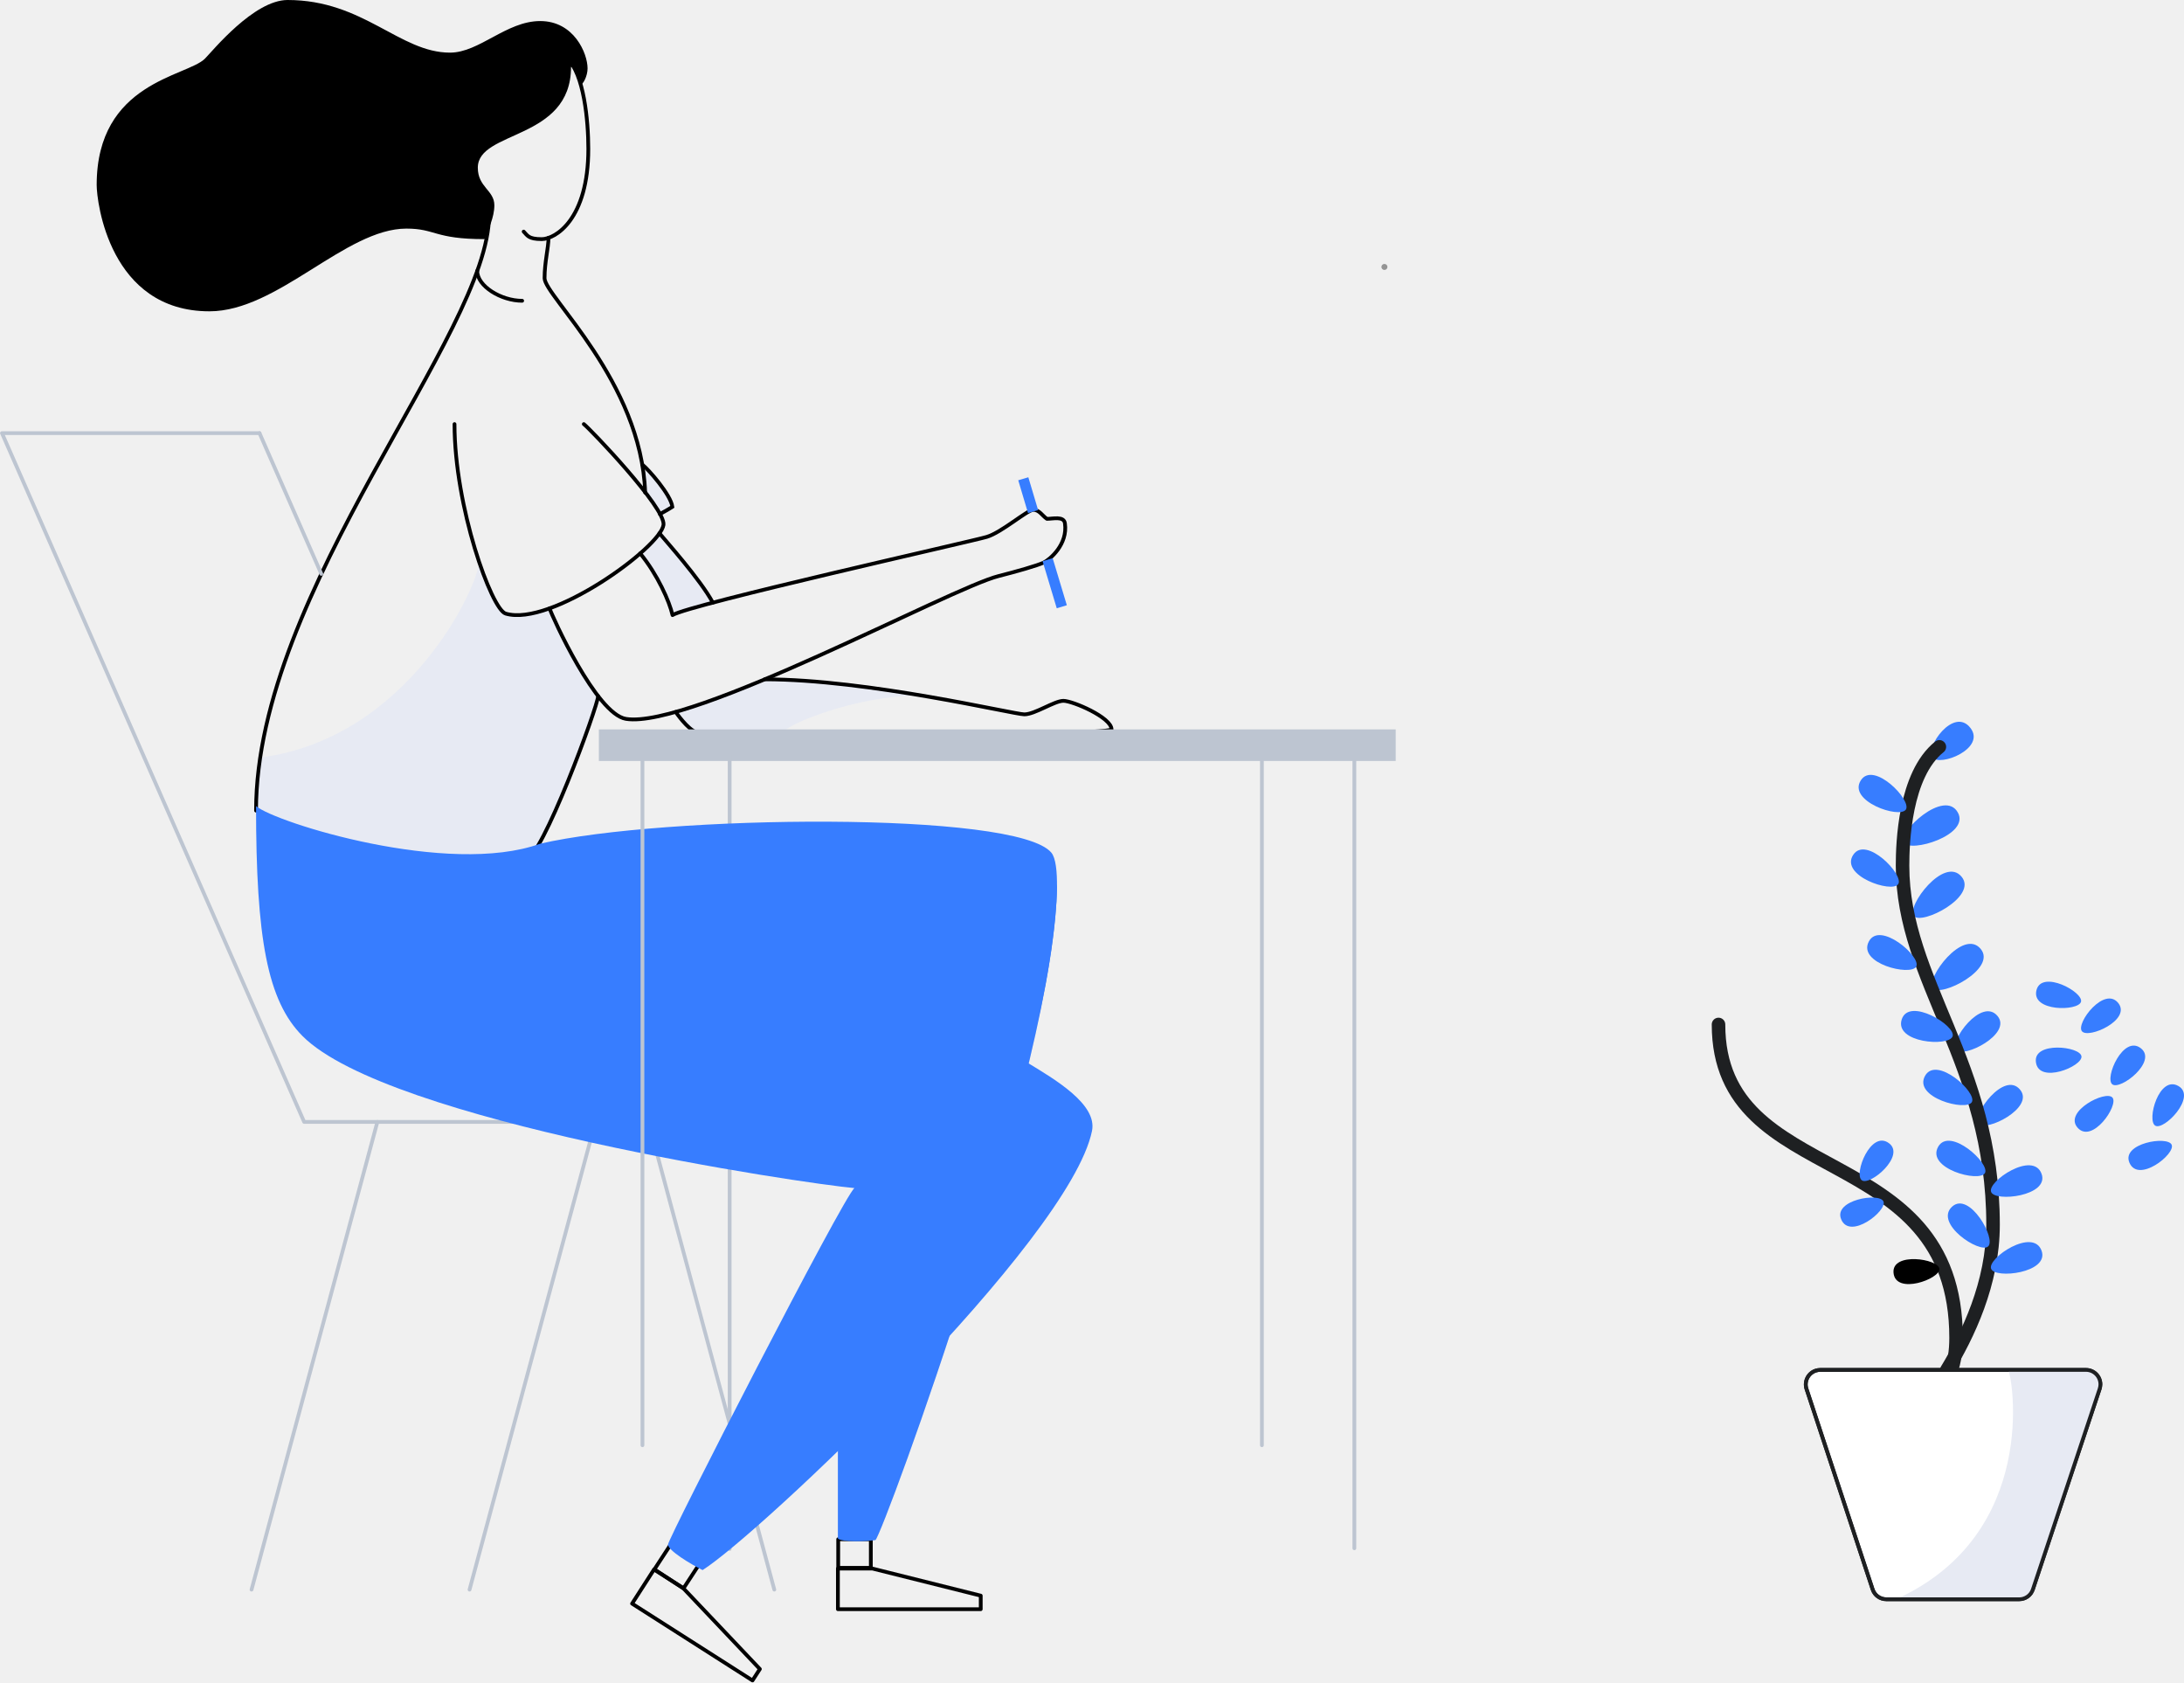
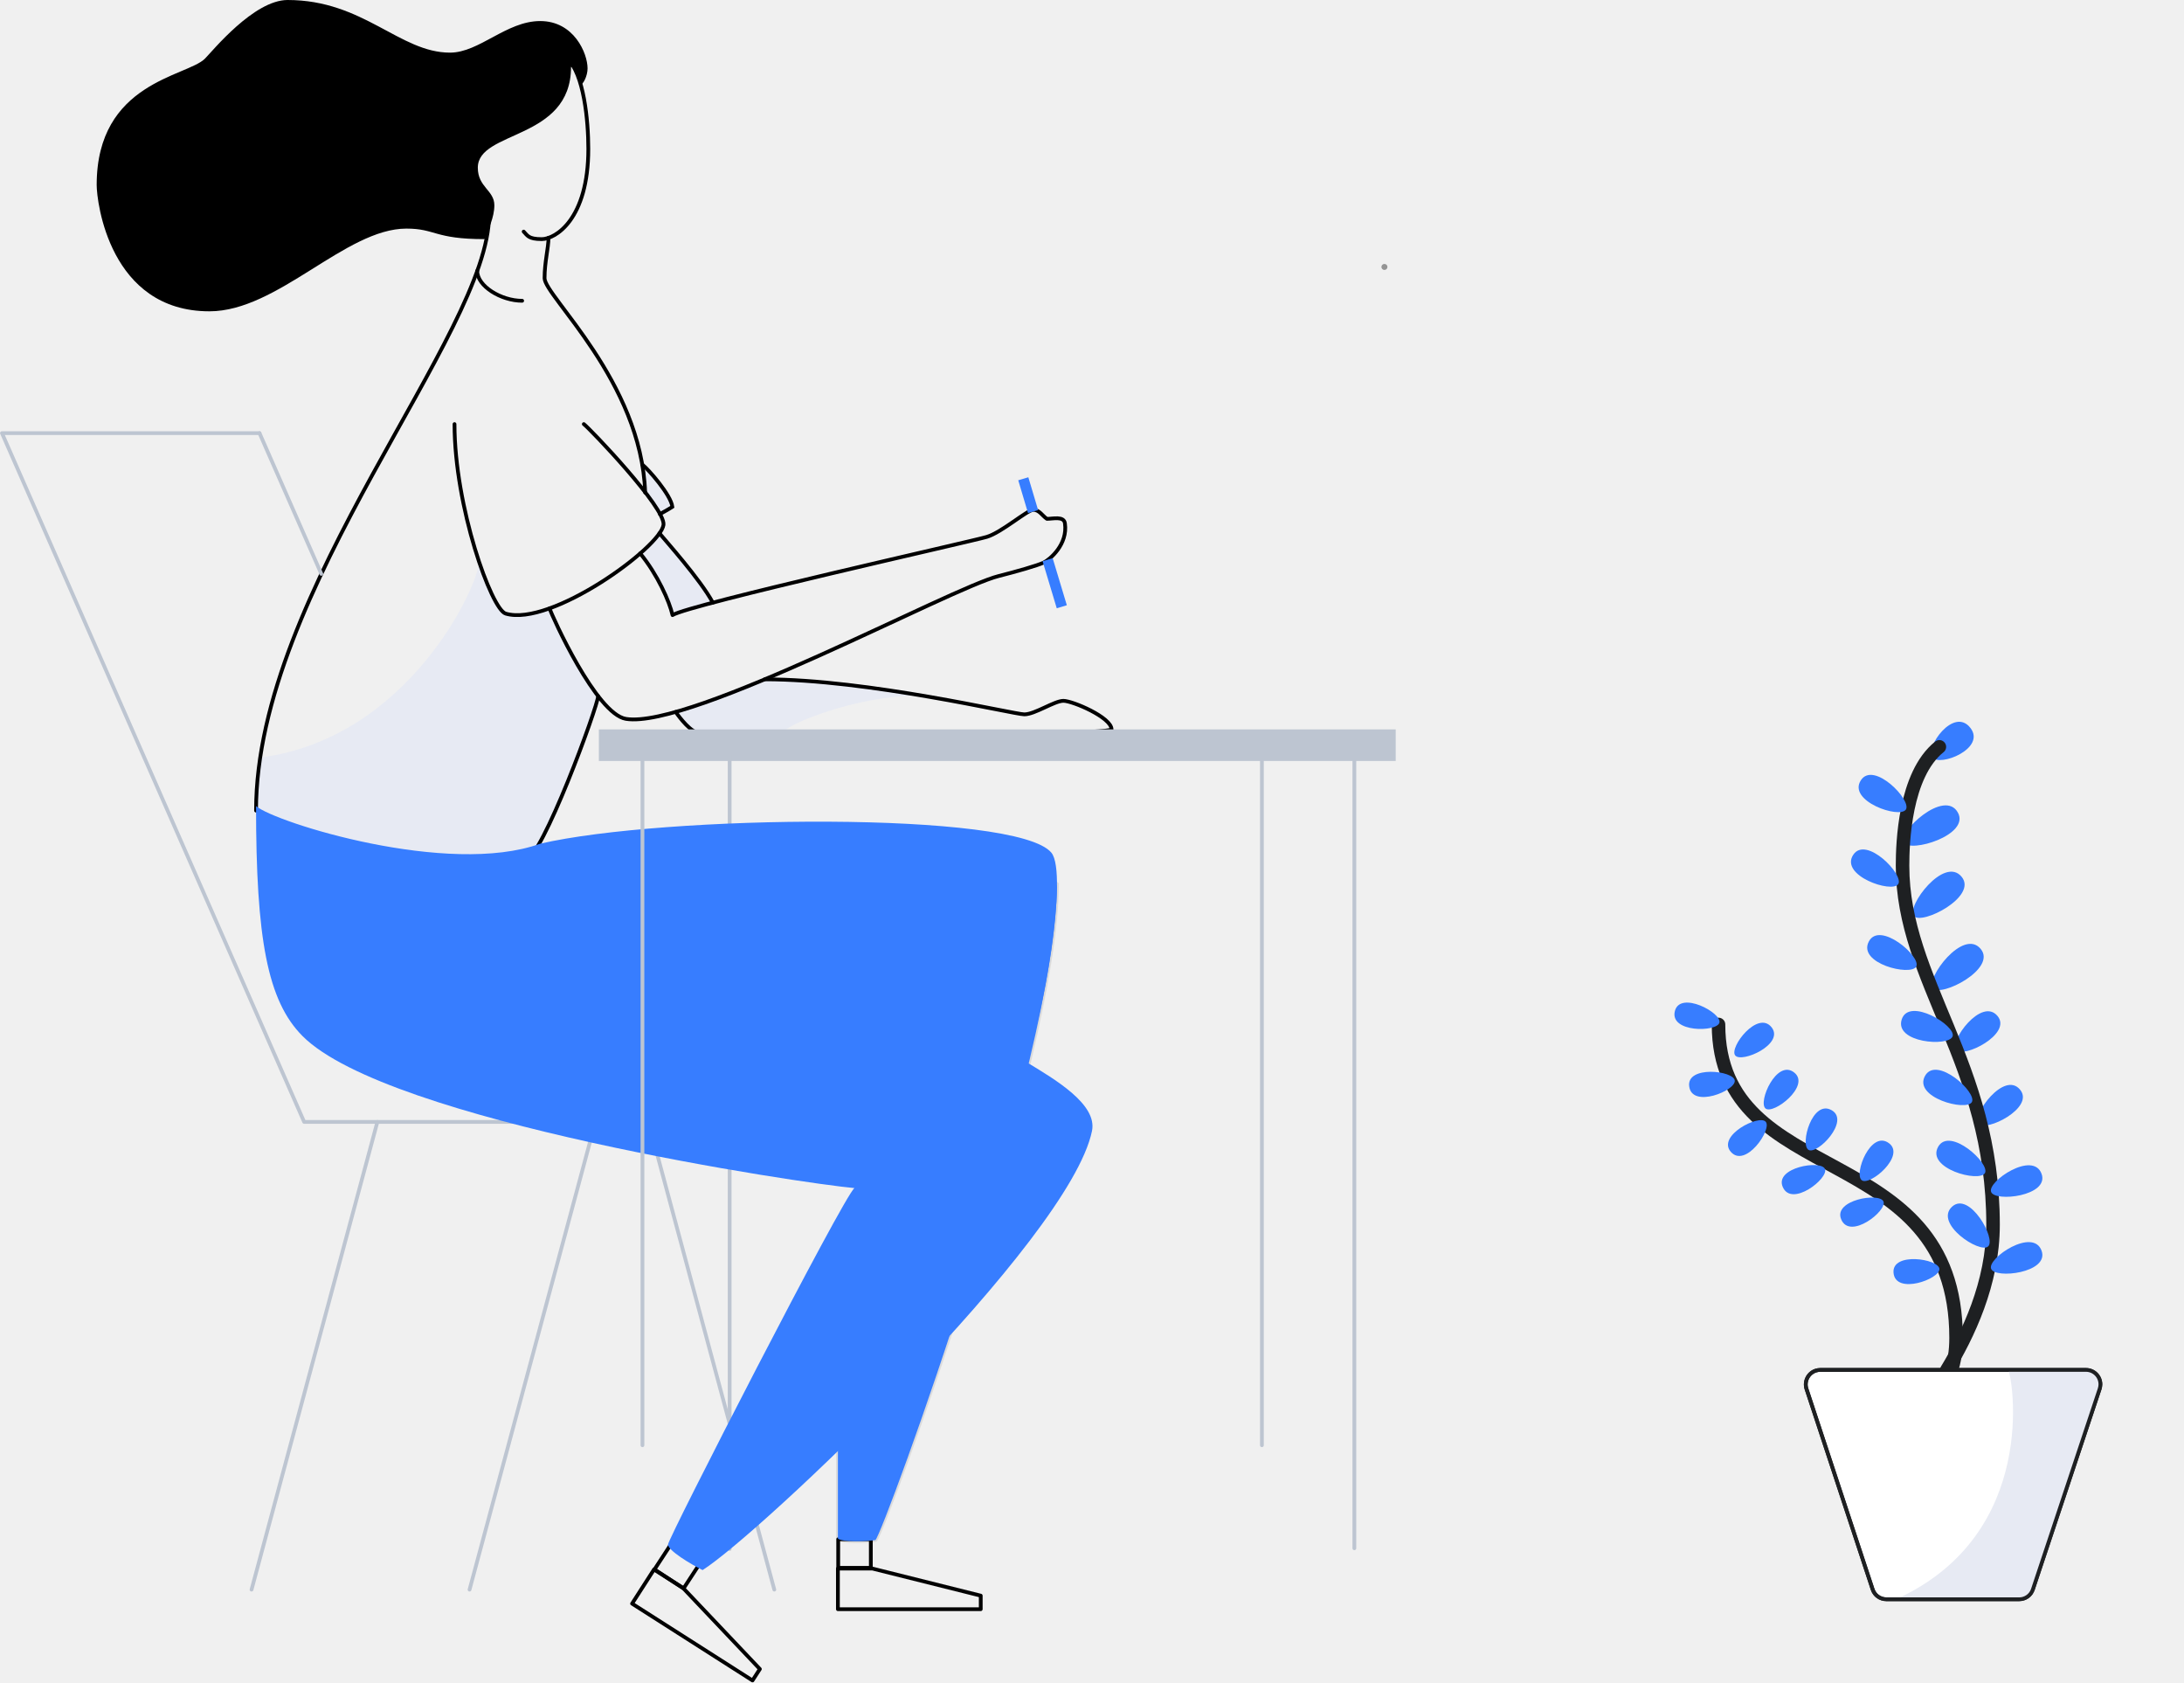
- <svg xmlns="http://www.w3.org/2000/svg" version="1.1" id="Layer_1" x="0px" y="0px" viewBox="0 0 1452.6 1118.7" style="enable-background:new 0 0 1452.6 1118.7;" xml:space="preserve">
+ <svg xmlns="http://www.w3.org/2000/svg" x="0px" y="0px" viewBox="0 0 1452.6 1118.7" style="enable-background:new 0 0 1452.6 1118.7;" xml:space="preserve">
  <style type="text/css">
- 	.st0{fill:#E7EAF3;}
- 	.st1{fill:none;stroke:#000000;stroke-width:2.5;stroke-linecap:round;stroke-miterlimit:10;}
- 	.st2{fill:none;stroke:#000000;stroke-width:2.5;stroke-linecap:round;stroke-linejoin:round;}
- 	.st3{fill:none;stroke:#377DFF;stroke-width:7;stroke-linecap:square;stroke-linejoin:round;}
- 	.st4{fill:none;stroke:#BDC5D1;stroke-width:2.5;stroke-linecap:round;stroke-linejoin:round;}
- 	.st5{fill:#BDC5D1;}
- 	.st6{fill:#949494;}
- 	.st7{fill:none;stroke:#1E2022;stroke-width:9;stroke-linecap:round;stroke-miterlimit:10;}
- 	.st8{opacity:0.1;}
- 	.st9{fill:#377DFF;}
- 	.st10{fill:#FFFFFF;stroke:#1E2022;stroke-width:2.5;stroke-linecap:round;stroke-miterlimit:10;}
- 	.st11{fill:none;stroke:#1E2022;stroke-width:2.5;stroke-linecap:round;stroke-miterlimit:10;}
+ 	.drawing-woman-0{fill:#E7EAF3;}
+ 	.drawing-woman-1{fill:none;stroke:#000000;stroke-width:2.5;stroke-linecap:round;stroke-miterlimit:10;}
+ 	.drawing-woman-2{fill:none;stroke:#000000;stroke-width:2.5;stroke-linecap:round;stroke-linejoin:round;}
+ 	.drawing-woman-3{fill:none;stroke:#377DFF;stroke-width:7;stroke-linecap:square;stroke-linejoin:round;}
+ 	.drawing-woman-4{fill:none;stroke:#BDC5D1;stroke-width:2.5;stroke-linecap:round;stroke-linejoin:round;}
+ 	.drawing-woman-5{fill:#BDC5D1;}
+ 	.drawing-woman-6{fill:#949494;}
+ 	.drawing-woman-7{fill:none;stroke:#1E2022;stroke-width:9;stroke-linecap:round;stroke-miterlimit:10;}
+ 	.drawing-woman-8{fill:none;stroke:#1E2022;stroke-width:2.5;stroke-linecap:round;stroke-miterlimit:10;}
+ 	.drawing-woman-9{fill:#377DFF;}
+ 	.drawing-woman-10{fill:#FFFFFF;stroke:#1E2022;stroke-width:2.5;stroke-linecap:round;stroke-miterlimit:10;}
</style>
  <g id="Shadow">
-     <path class="st0" d="M318.6,373.5c0,15-46.3,117.4-145.5,130.2c-1.3,5.8-2.3,21-2.3,21l-0.5,13.5l8.5,6.3l82,23l67,7l31-14l7-12   l4.8-11.8l12.3-31.2l5-11.9c2-5.1,5-13.1,5-13.1l5-17l-10-16l-10-18l-9-16l-3-9l-10,3l-10,1h-7l-5-3l-6-9l-6-14L318.6,373.5z" />
-     <polygon class="st0" points="428.8,310.5 435.8,317.5 443.8,328.5 446.8,337.5 438.8,341.5 432.8,332.5 427.8,325.5 428.8,321.5    427.8,309.5  " />
-     <polygon class="st0" points="426.8,368.5 433.8,379.5 442.8,395.5 447.8,409.5 473.8,400.5 467.8,390.5 455.8,373.5 438.8,355.5     " />
-     <path class="st0" d="M521.8,486.5c0-4,47-24,89-24c-17-3-40-6-40-6l-35-4l-24-2l-18,7l-21,8l-23,8l4,6l8,8L521.8,486.5z" />
+     <path class="drawing-woman-0" d="M318.6,373.5c0,15-46.3,117.4-145.5,130.2c-1.3,5.8-2.3,21-2.3,21l-0.5,13.5l8.5,6.3l82,23l67,7l31-14l7-12   l4.8-11.8l12.3-31.2l5-11.9c2-5.1,5-13.1,5-13.1l5-17l-10-16l-10-18l-9-16l-3-9l-10,3l-10,1h-7l-5-3l-6-9l-6-14L318.6,373.5z" />
+     <polygon class="drawing-woman-0" points="428.8,310.5 435.8,317.5 443.8,328.5 446.8,337.5 438.8,341.5 432.8,332.5 427.8,325.5 428.8,321.5   427.8,309.5  " />
+     <polygon class="drawing-woman-0" points="426.8,368.5 433.8,379.5 442.8,395.5 447.8,409.5 473.8,400.5 467.8,390.5 455.8,373.5 438.8,355.5   " />
+     <path class="drawing-woman-0" d="M521.8,486.5c0-4,47-24,89-24c-17-3-40-6-40-6l-35-4l-24-2l-18,7l-21,8l-23,8l4,6l8,8L521.8,486.5z" />
  </g>
  <path d="M359.3,14c-22.5,0-40.5,21-60,21c-33.5,0-57.5-35-108-35c-22.5,0-50,34-55,39c-12,12-72,15.5-72,84c0,11,8.5,84,75,84  c45.5,0,90.5-55,131-55c19.5,0,18.5,7,52,7c2.5-6.5,6.5-14.5,6.5-22.5c0-10-11-12-11-25c0-25,62-18,62-67c3,0,6,8,6,12c2,0,5-6,5-11  C390.8,35.5,381.8,14,359.3,14z" />
-   <path class="st1" d="M377.3,39c11,10,14,41,14,60c0,47-22,60-31,60s-9.5-2.5-12-5" />
-   <path class="st1" d="M364.8,158.1c0,6.9-2.6,15.9-2.6,26.9c0,11.8,64.4,68.7,66.9,142.5" />
-   <path class="st1" d="M325.3,143c0,79-155,249-155,396" />
-   <path class="st1" d="M347.3,200c-14,0-29.9-9.7-29.9-19.9" />
-   <path class="st1" d="M302.3,282c0,55,24.6,123.2,34,126c30,9,103-44,105-59c1.5-11.3-49-64-53-67" />
-   <path class="st1" d="M427.2,308.9c4,3.1,19,20.1,20,28.1c-3,2-8.3,4.8-8.3,4.8" />
-   <path class="st2" d="M365.5,404.5c1.8,5.5,31.1,70.3,50.8,73.5c43,7,216-87,248-95c11.1-2.8,26-7,30-9s16-12,14-26c-0.7-5-8-3-12-3  c-3-2-5-6-9-6s-21,15-31,18s-198,45-209,52c-2-9-10-27-21.5-41" />
-   <line class="st3" x1="697.8" y1="375.5" x2="705.2" y2="400.1" />
-   <line class="st3" x1="681.6" y1="321.7" x2="686.1" y2="336.8" />
-   <path class="st2" d="M438.6,354.6c3.6,4.4,27.3,30.8,35.5,46.1" />
-   <path class="st2" d="M508.6,451.7c68.7,0,165.7,23.3,172.7,23.3s20-9,26-9s32,11,32,19c-8,5-270,4-276,2s-13.9-13.6-13.9-13.6" />
-   <path class="st2" d="M397.8,462.9c0,6.1-37.6,109.1-48.6,109.1" />
-   <polygon class="st2" points="435,1043.6 420.4,1066.3 500.5,1117.4 505.4,1109.8 454.3,1055.9 " />
-   <rect x="440.6" y="1030.4" transform="matrix(0.5471 -0.8371 0.8371 0.5471 -668.3606 848.6364)" class="st2" width="19" height="23.1" />
-   <polyline class="st4" points="172.6,288 1.3,288 202.3,746 354.3,746 " />
-   <line class="st4" x1="172.6" y1="288" x2="213.7" y2="381.6" />
-   <line class="st4" x1="251" y1="746" x2="167.3" y2="1057" />
-   <line class="st4" x1="396" y1="746" x2="312.3" y2="1057" />
-   <line class="st4" x1="431.3" y1="746" x2="515" y2="1057" />
-   <rect x="398.3" y="485" class="st5" width="530" height="21" />
-   <line class="st4" x1="900.8" y1="1029.5" x2="900.8" y2="501.5" />
-   <line class="st4" x1="485.3" y1="1030" x2="485.3" y2="502" />
-   <line class="st4" x1="839.3" y1="961" x2="839.3" y2="502" />
-   <circle class="st6" cx="920.8" cy="177.5" r="2" />
-   <path class="st7" d="M1297.8,911.3c2-5.7,3.2-12.8,3.2-21.7c0-133.5-158-97.5-158-208.4" />
-   <polygon class="st2" points="557.3,1043 557.3,1070 652.3,1070 652.3,1061 580.3,1043 " />
-   <rect x="557.5" y="1023.5" class="st2" width="21.7" height="19" />
-   <path class="st8" d="M703,587.8c0,116.2-115.2,430.7-120.7,436.2c-6,1-22.5,1.5-25-1v-62" />
-   <path class="st9" d="M703,587.8c0,116.2-115.2,430.7-120.7,436.2c-6,1-22.5,1.5-25-1v-62" />
-   <path class="st9" d="M170.3,536c13,11,128,47,189,25c82-19,317-22,340,6c11.4,13.9-6,112-17,139c20,12,47.6,28.4,44,46  c-15,73-221,268-259,292c-8-4-23-13-23-17s117-232,124-237c-34-3-310-44-367-101C177.8,665.5,170.3,624,170.3,536z" />
-   <line class="st4" x1="427.3" y1="961" x2="427.3" y2="502" />
-   <path class="st9" d="M1409,667.1c8.5,11.2-20.1,23.9-24.3,18.6C1380.5,680.4,1399.8,655.2,1409,667.1z" />
-   <path class="st9" d="M1310.6,484.1c10.4,13.6-20.4,26-25.4,19.5S1299.5,469.6,1310.6,484.1z" />
-   <path class="st9" d="M1302.2,540.3c8.3,15-32,27.1-36,19.9S1293.4,524.3,1302.2,540.3z" />
-   <path class="st9" d="M1304.7,583c10.9,13.2-26.6,32.4-31.8,26.1C1267.7,602.8,1293.1,568.9,1304.7,583z" />
-   <path class="st9" d="M1317.4,631c10.9,13.2-26.6,32.4-31.8,26.1C1280.5,650.8,1305.8,616.9,1317.4,631z" />
-   <path class="st9" d="M1328.6,675.6c9.9,12-22.9,28.4-27.6,22.6S1318,662.8,1328.6,675.6z" />
-   <path class="st9" d="M1343.6,724.6c9.9,12-22.9,28.4-27.6,22.6S1333.1,711.7,1343.6,724.6z" />
-   <path class="st9" d="M1354.5,658.3c3.6-13.6,31.3,1.3,29.6,7.8C1382.4,672.5,1350.7,672.8,1354.5,658.3z" />
-   <path class="st9" d="M1354.1,706.2c-1.8-13.9,29.5-10.5,30.3-3.8S1355.9,721.1,1354.1,706.2z" />
-   <path class="st9" d="M1381.7,749.7c-9.1-10.7,18.9-25,23.3-19.9S1391.4,761.1,1381.7,749.7z" />
-   <path class="st9" d="M1416.3,773.1c-5.5-12.9,25.5-18.1,28.1-11.9S1422.2,787,1416.3,773.1z" />
-   <path class="st9" d="M1224.6,810.8c-5.5-12.9,25.5-18.1,28.1-11.9C1255.3,805.1,1230.4,824.7,1224.6,810.8z" />
-   <path d="M1259.4,846.3c-1.2-14,29.9-9.3,30.5-2.6S1260.7,861.3,1259.4,846.3z" />
-   <path class="st9" d="M1424,697.1c11,8.8-13.8,28.1-19.1,23.9S1412.3,687.7,1424,697.1z" />
-   <path class="st9" d="M1449,722.2c12.1,7.2-9.7,29.7-15.5,26.3C1427.6,745.1,1436,714.5,1449,722.2z" />
-   <path class="st9" d="M1256.3,760.1c11.4,8.3-12.5,28.7-18,24.7S1244.2,751.2,1256.3,760.1z" />
-   <path class="st7" d="M1294.8,911c13.9-22.9,30.8-57.5,30.8-96.6c0-107.8-60.2-161.8-60.2-238.8c0-14.6,1.3-60.4,24.5-79" />
-   <path class="st10" d="M1343,1063.4h-88.4c-4.1,0-7.8-2.6-9.1-6.6l-44-133.3c-1.6-5,1.1-10.4,6.1-12.1c1-0.3,2-0.5,3-0.5h176.8  c5.3,0,9.6,4.3,9.6,9.6c0,1-0.2,2-0.5,3l-44.4,133.3C1350.8,1060.8,1347.1,1063.4,1343,1063.4z" />
-   <path class="st0" d="M1335.8,911.3c2.5,3.7,21.1,108.6-74.7,152.1c26.3-0.9,33.2,0.6,33.2,0.6h50l8-5l19-57l13.5-42l12.5-39l-3-7.1  l-6-3.9L1335.8,911.3z" />
-   <path class="st9" d="M1357.9,780.6c5.2,14.7-31.2,18.9-33.6,11.9C1321.7,785.5,1352.3,764.9,1357.9,780.6z" />
-   <path class="st9" d="M1298.4,802.3c11.5-10.4,29.5,21.5,23.9,26.5C1316.8,833.8,1286.1,813.5,1298.4,802.3z" />
-   <path class="st9" d="M1289.1,762.5c7.7-13.5,34.7,11.1,31.1,17.5C1316.5,786.5,1280.9,777,1289.1,762.5z" />
-   <path class="st9" d="M1280.4,715.3c7.7-13.5,34.7,11.1,31.1,17.5C1307.9,739.2,1272.2,729.8,1280.4,715.3z" />
-   <path class="st9" d="M1264.9,677.7c5-14.8,36.2,4.3,33.8,11.4S1259.6,693.5,1264.9,677.7z" />
-   <path class="st9" d="M1243,626c7.3-13.8,35,10.1,31.5,16.7S1235.2,640.7,1243,626z" />
-   <path class="st9" d="M1232.6,568.4c8.5-13,34,13.3,29.9,19.5S1223.5,582.3,1232.6,568.4z" />
-   <path class="st9" d="M1237.7,518.8c8.5-13,34,13.3,29.9,19.5C1263.5,544.6,1228.6,532.7,1237.7,518.8z" />
-   <path class="st9" d="M1357.9,831.7c5.2,14.7-31.2,18.9-33.6,11.9C1321.7,836.5,1352.3,816,1357.9,831.7z" />
-   <path class="st11" d="M1343,1063.4h-88.4c-4.1,0-7.8-2.6-9.1-6.6l-44-133.3c-1.6-5,1.1-10.4,6.1-12.1c1-0.3,2-0.5,3-0.5h176.8  c5.3,0,9.6,4.3,9.6,9.6c0,1-0.2,2-0.5,3l-44.4,133.3C1350.8,1060.8,1347.1,1063.4,1343,1063.4z" />
+   <path class="drawing-woman-1" d="M377.3,39c11,10,14,41,14,60c0,47-22,60-31,60s-9.5-2.5-12-5" />
+   <path class="drawing-woman-1" d="M364.8,158.1c0,6.9-2.6,15.9-2.6,26.9c0,11.8,64.4,68.7,66.9,142.5" />
+   <path class="drawing-woman-1" d="M325.3,143c0,79-155,249-155,396" />
+   <path class="drawing-woman-1" d="M347.3,200c-14,0-29.9-9.7-29.9-19.9" />
+   <path class="drawing-woman-1" d="M302.3,282c0,55,24.6,123.2,34,126c30,9,103-44,105-59c1.5-11.3-49-64-53-67" />
+   <path class="drawing-woman-1" d="M427.2,308.9c4,3.1,19,20.1,20,28.1c-3,2-8.3,4.8-8.3,4.8" />
+   <path class="drawing-woman-2" d="M365.5,404.5c1.8,5.5,31.1,70.3,50.8,73.5c43,7,216-87,248-95c11.1-2.8,26-7,30-9s16-12,14-26c-0.7-5-8-3-12-3  c-3-2-5-6-9-6s-21,15-31,18s-198,45-209,52c-2-9-10-27-21.5-41" />
+   <line class="drawing-woman-3" x1="697.8" y1="375.5" x2="705.2" y2="400.1" />
+   <line class="drawing-woman-3" x1="681.6" y1="321.7" x2="686.1" y2="336.8" />
+   <path class="drawing-woman-2" d="M438.6,354.6c3.6,4.4,27.3,30.8,35.5,46.1" />
+   <path class="drawing-woman-2" d="M508.6,451.7c68.7,0,165.7,23.3,172.7,23.3s20-9,26-9s32,11,32,19c-8,5-270,4-276,2s-13.9-13.6-13.9-13.6" />
+   <path class="drawing-woman-2" d="M397.8,462.9c0,6.1-37.6,109.1-48.6,109.1" />
+   <polygon class="drawing-woman-2" points="435,1043.6 420.4,1066.3 500.5,1117.4 505.4,1109.8 454.3,1055.9 " />
+   <rect x="440.6" y="1030.4" transform="matrix(0.5471 -0.8371 0.8371 0.5471 -668.2982 848.669)" class="drawing-woman-2" width="19" height="23.1" />
+   <polyline class="drawing-woman-4" points="172.6,288 1.3,288 202.3,746 354.3,746 " />
+   <line class="drawing-woman-4" x1="172.6" y1="288" x2="213.7" y2="381.6" />
+   <line class="drawing-woman-4" x1="251" y1="746" x2="167.3" y2="1057" />
+   <line class="drawing-woman-4" x1="396" y1="746" x2="312.3" y2="1057" />
+   <line class="drawing-woman-4" x1="431.3" y1="746" x2="515" y2="1057" />
+   <rect x="398.3" y="485" class="drawing-woman-5" width="530" height="21" />
+   <line class="drawing-woman-4" x1="900.8" y1="1029.5" x2="900.8" y2="501.5" />
+   <line class="drawing-woman-4" x1="485.3" y1="1030" x2="485.3" y2="502" />
+   <line class="drawing-woman-4" x1="839.3" y1="961" x2="839.3" y2="502" />
+   <circle class="drawing-woman-6" cx="920.8" cy="177.5" r="2" />
+   <path class="drawing-woman-7" d="M1297.8,911.3c2-5.7,3.2-12.8,3.2-21.7c0-133.5-158-97.5-158-208.4" />
+   <polygon class="drawing-woman-2" points="557.3,1043 557.3,1070 652.3,1070 652.3,1061 580.3,1043 " />
+   <rect x="557.5" y="1023.5" class="drawing-woman-2" width="21.7" height="19" />
+   <path class="drawing-woman-8" opacity=".1" d="M703,587.8c0,116.2-115.2,430.7-120.7,436.2c-6,1-22.5,1.5-25-1v-62" />
+   <path class="drawing-woman-9" d="M703,587.8c0,116.2-115.2,430.7-120.7,436.2c-6,1-22.5,1.5-25-1v-62" />
+   <path class="drawing-woman-9" d="M170.3,536c13,11,128,47,189,25c82-19,317-22,340,6c11.4,13.9-6,112-17,139c20,12,47.6,28.4,44,46  c-15,73-221,268-259,292c-8-4-23-13-23-17s117-232,124-237c-34-3-310-44-367-101C177.8,665.5,170.3,624,170.3,536z" />
+   <line class="drawing-woman-4" x1="427.3" y1="961" x2="427.3" y2="502" />
+   <path class="drawing-woman-9" d="M1178.4,683.2c8.5,11.2-20.1,23.9-24.3,18.6C1149.9,696.5,1169.2,671.3,1178.4,683.2z" />
+   <path class="drawing-woman-9" d="M1310.6,484.1c10.4,13.6-20.4,26-25.4,19.5S1299.5,469.6,1310.6,484.1z" />
+   <path class="drawing-woman-9" d="M1302.2,540.3c8.3,15-32,27.1-36,19.9S1293.4,524.3,1302.2,540.3z" />
+   <path class="drawing-woman-9" d="M1304.7,583c10.9,13.2-26.6,32.4-31.8,26.1C1267.7,602.8,1293.1,568.9,1304.7,583z" />
+   <path class="drawing-woman-9" d="M1317.4,631c10.9,13.2-26.6,32.4-31.8,26.1C1280.5,650.8,1305.8,616.9,1317.4,631z" />
+   <path class="drawing-woman-9" d="M1328.6,675.6c9.9,12-22.9,28.4-27.6,22.6S1318,662.8,1328.6,675.6z" />
+   <path class="drawing-woman-9" d="M1343.6,724.6c9.9,12-22.9,28.4-27.6,22.6S1333.1,711.7,1343.6,724.6z" />
+   <path class="drawing-woman-9" d="M1114,672.2c3.6-13.6,31.3,1.3,29.6,7.8C1141.9,686.4,1110.2,686.7,1114,672.2z" />
+   <path class="drawing-woman-9" d="M1123.5,722.3c-1.8-13.9,29.5-10.5,30.3-3.8S1125.3,737.2,1123.5,722.3z" />
+   <path class="drawing-woman-9" d="M1151.1,765.8c-9.1-10.7,18.9-25,23.3-19.9S1160.8,777.2,1151.1,765.8z" />
+   <path class="drawing-woman-9" d="M1185.7,789.2c-5.5-12.9,25.5-18.1,28.1-11.9S1191.6,803.1,1185.7,789.2z" />
+   <path class="drawing-woman-9" d="M1224.6,810.8c-5.5-12.9,25.5-18.1,28.1-11.9C1255.3,805.1,1230.4,824.7,1224.6,810.8z" />
+   <path class="drawing-woman-9" d="M1259.4,846.3c-1.2-14,29.9-9.3,30.5-2.6S1260.7,861.3,1259.4,846.3z" />
+   <path class="drawing-woman-9" d="M1193.4,713.2c11,8.8-13.8,28.1-19.1,23.9S1181.7,703.8,1193.4,713.2z" />
+   <path class="drawing-woman-9" d="M1218.4,738.3c12.1,7.2-9.7,29.7-15.5,26.3C1197,761.2,1205.4,730.6,1218.4,738.3z" />
+   <path class="drawing-woman-9" d="M1256.3,760.1c11.4,8.3-12.5,28.7-18,24.7S1244.2,751.2,1256.3,760.1z" />
+   <path class="drawing-woman-7" d="M1294.8,911c13.9-22.9,30.8-57.5,30.8-96.6c0-107.8-60.2-161.8-60.2-238.8c0-14.6,1.3-60.4,24.5-79" />
+   <path class="drawing-woman-10" d="M1343,1063.4h-88.4c-4.1,0-7.8-2.6-9.1-6.6l-44-133.3c-1.6-5,1.1-10.4,6.1-12.1c1-0.3,2-0.5,3-0.5h176.8  c5.3,0,9.6,4.3,9.6,9.6c0,1-0.2,2-0.5,3l-44.4,133.3C1350.8,1060.8,1347.1,1063.4,1343,1063.4z" />
+   <path class="drawing-woman-0" d="M1335.8,911.3c2.5,3.7,21.1,108.6-74.7,152.1c26.3-0.9,33.2,0.6,33.2,0.6h50l8-5l19-57l13.5-42l12.5-39l-3-7.1  l-6-3.9L1335.8,911.3z" />
+   <path class="drawing-woman-9" d="M1357.9,780.6c5.2,14.7-31.2,18.9-33.6,11.9C1321.7,785.5,1352.3,764.9,1357.9,780.6z" />
+   <path class="drawing-woman-9" d="M1298.4,802.3c11.5-10.4,29.5,21.5,23.9,26.5C1316.8,833.8,1286.1,813.5,1298.4,802.3z" />
+   <path class="drawing-woman-9" d="M1289.1,762.5c7.7-13.5,34.7,11.1,31.1,17.5C1316.5,786.5,1280.9,777,1289.1,762.5z" />
+   <path class="drawing-woman-9" d="M1280.4,715.3c7.7-13.5,34.7,11.1,31.1,17.5S1272.2,729.8,1280.4,715.3z" />
+   <path class="drawing-woman-9" d="M1264.9,677.7c5-14.8,36.2,4.3,33.8,11.4S1259.6,693.5,1264.9,677.7z" />
+   <path class="drawing-woman-9" d="M1243,626c7.3-13.8,35,10.1,31.5,16.7S1235.2,640.7,1243,626z" />
+   <path class="drawing-woman-9" d="M1232.6,568.4c8.5-13,34,13.3,29.9,19.5S1223.5,582.3,1232.6,568.4z" />
+   <path class="drawing-woman-9" d="M1237.7,518.8c8.5-13,34,13.3,29.9,19.5C1263.5,544.6,1228.6,532.7,1237.7,518.8z" />
+   <path class="drawing-woman-9" d="M1357.9,831.7c5.2,14.7-31.2,18.9-33.6,11.9C1321.7,836.5,1352.3,816,1357.9,831.7z" />
+   <path class="drawing-woman-8" d="M1343,1063.4h-88.4c-4.1,0-7.8-2.6-9.1-6.6l-44-133.3c-1.6-5,1.1-10.4,6.1-12.1c1-0.3,2-0.5,3-0.5h176.8  c5.3,0,9.6,4.3,9.6,9.6c0,1-0.2,2-0.5,3l-44.4,133.3C1350.8,1060.8,1347.1,1063.4,1343,1063.4z" />
</svg>
